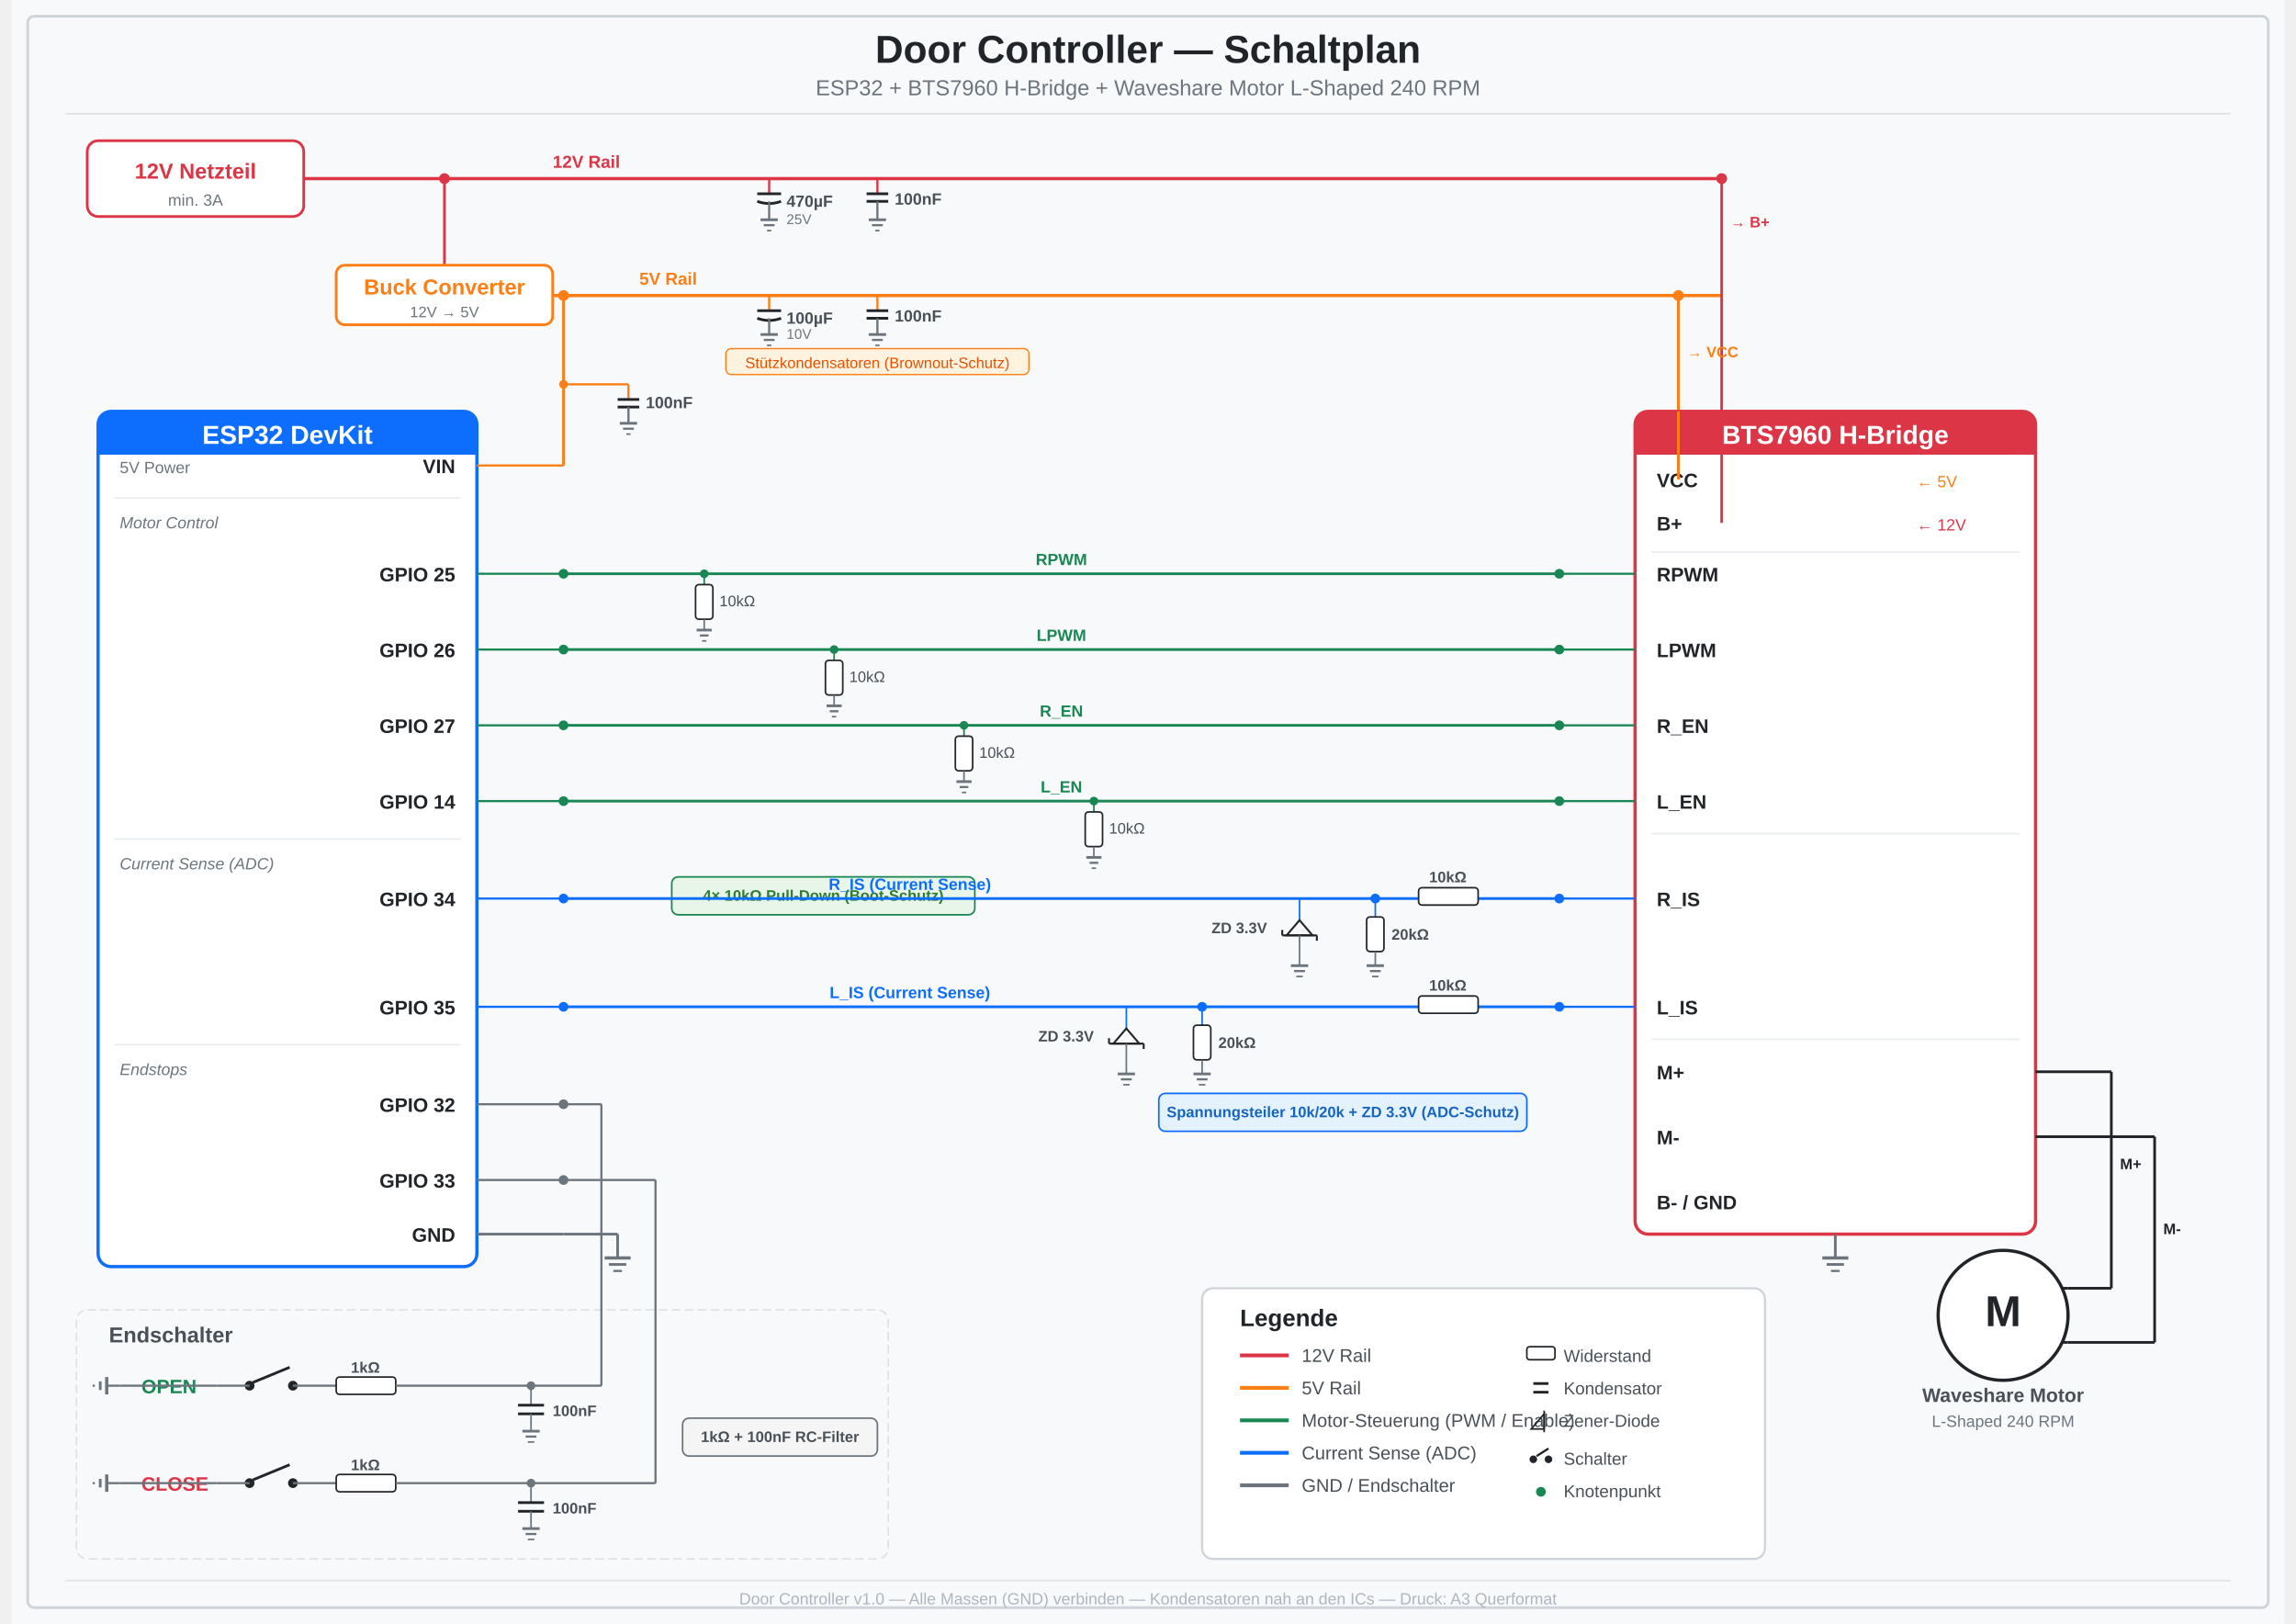
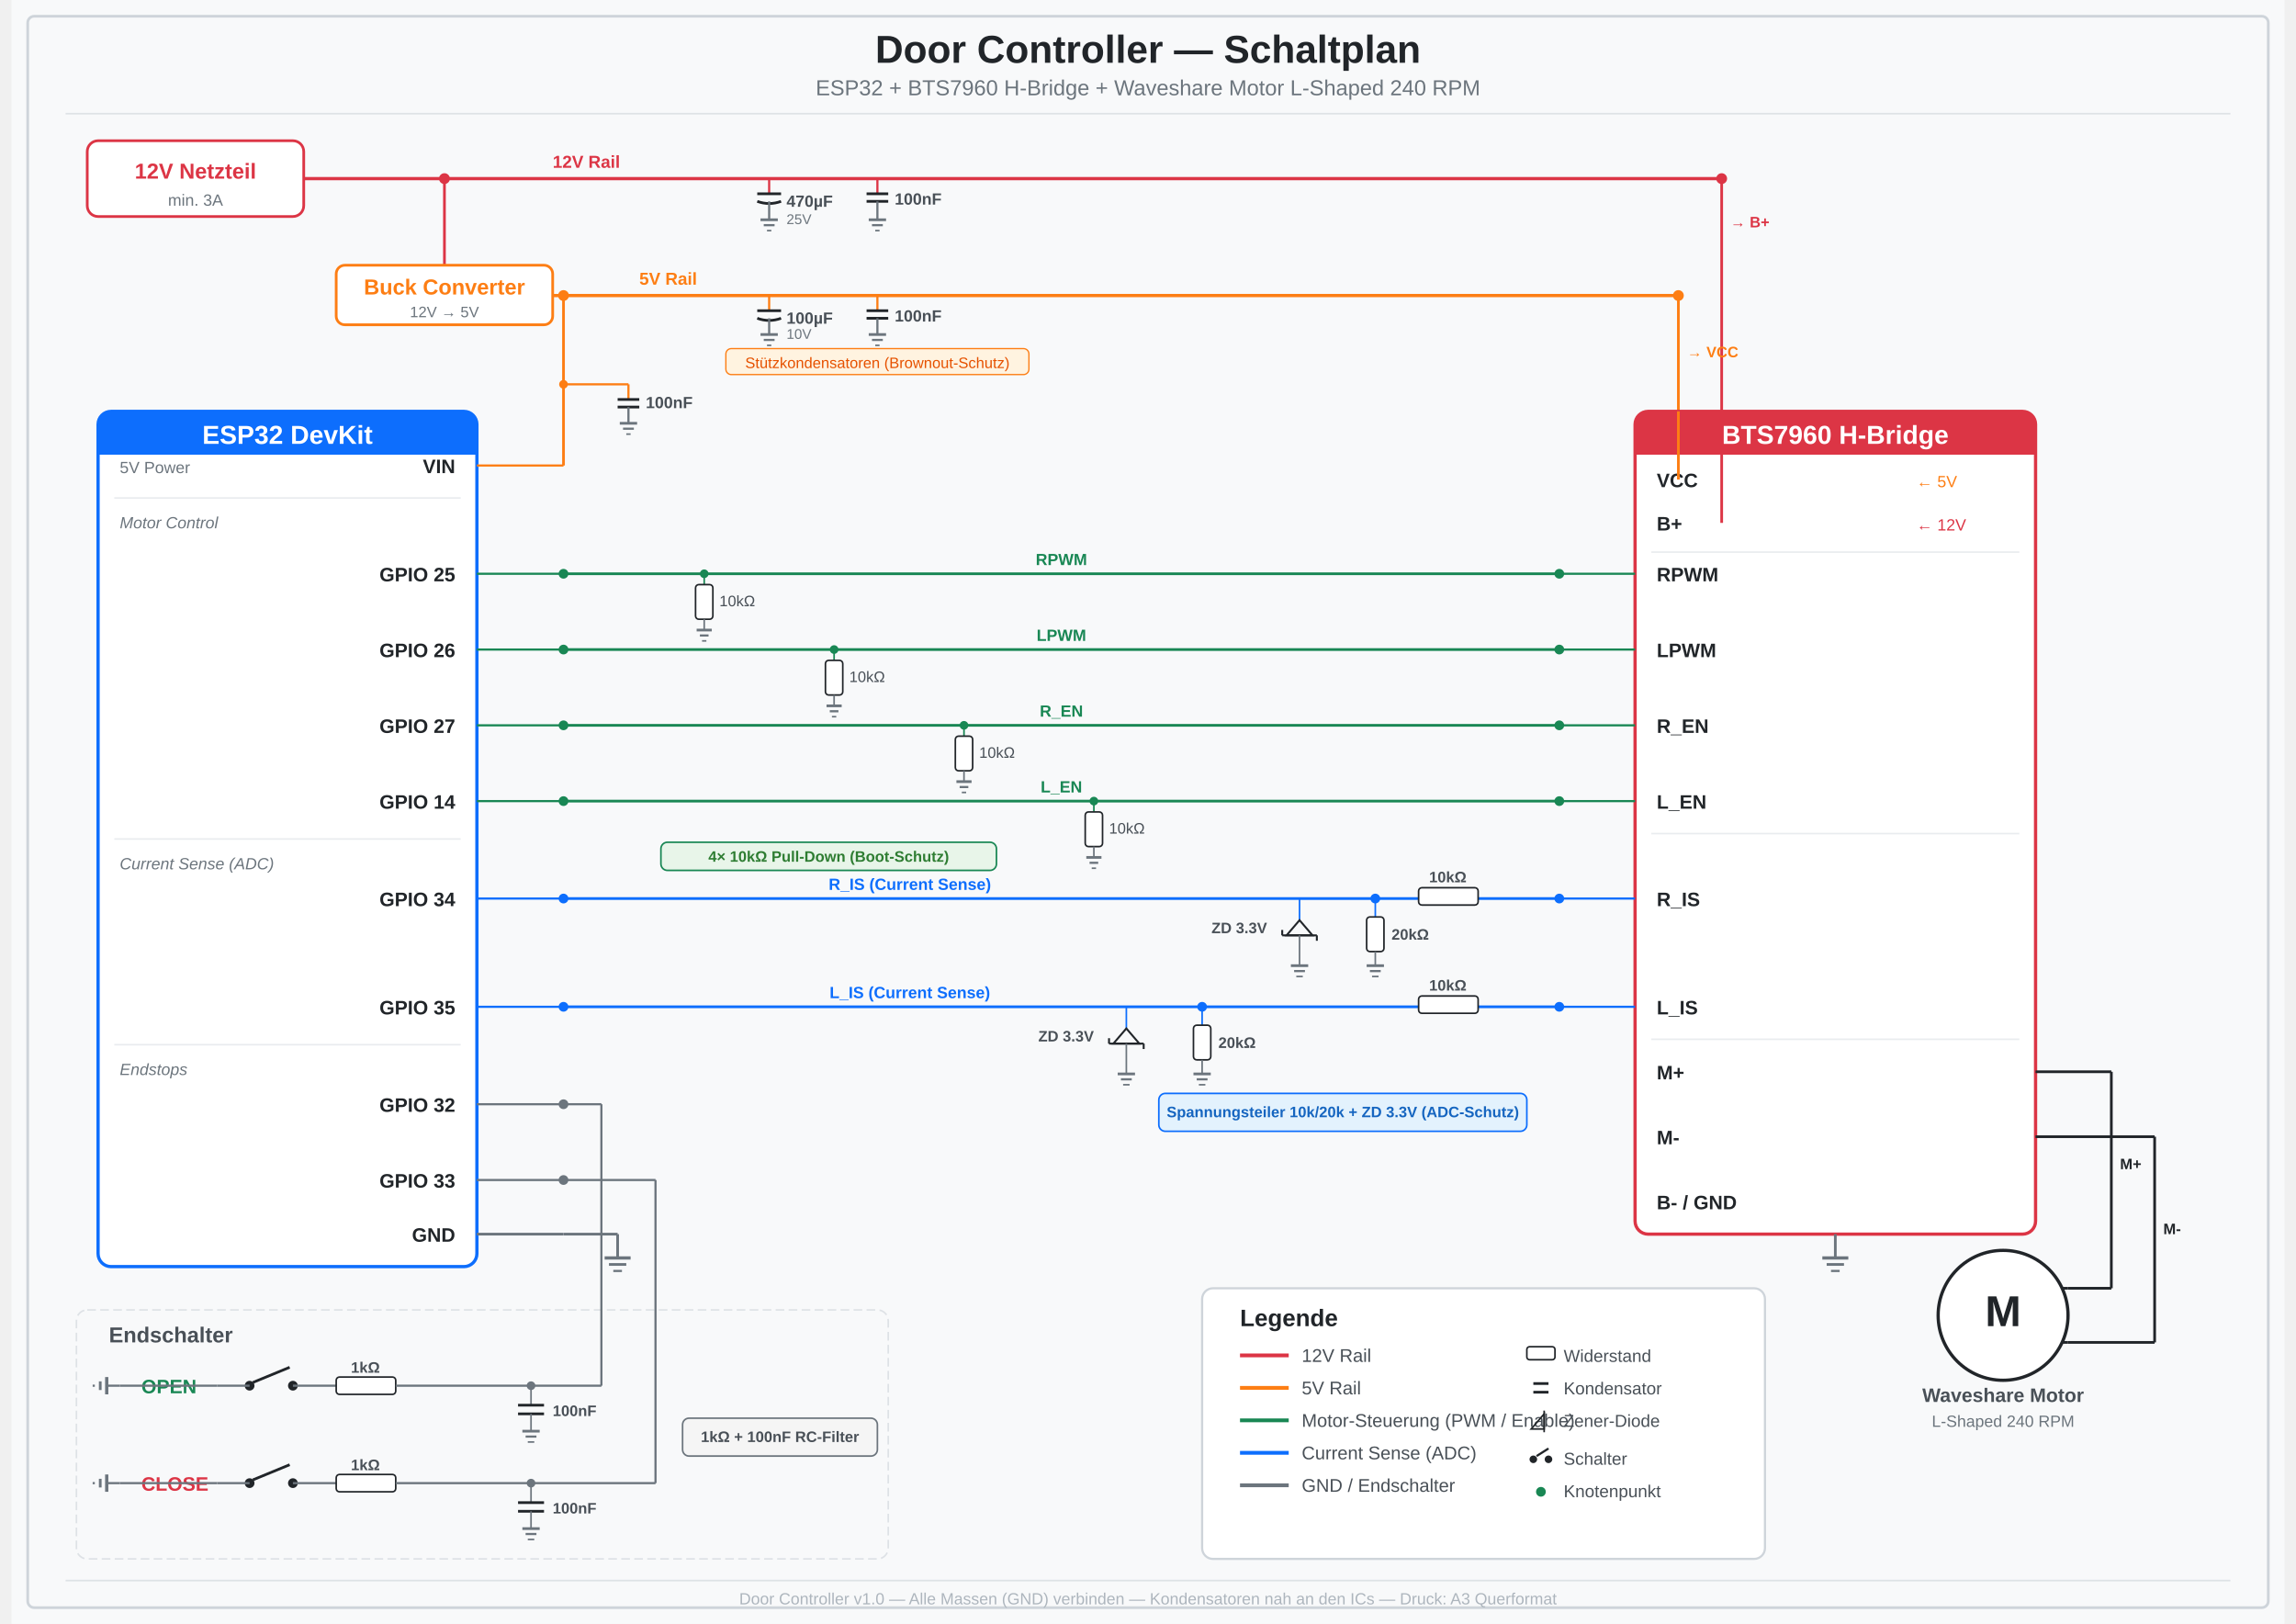
<svg xmlns="http://www.w3.org/2000/svg" viewBox="0 0 2100 1500" width="420mm" height="297mm" font-family="Segoe UI, Arial, sans-serif">
  <style>@media print { svg { width: 100%; height: auto; page-break-inside: avoid; } }</style>
  <rect width="2100" height="1500" fill="#f8f9fa" />
  <rect x="15" y="15" width="2070" height="1470" fill="none" stroke="#ced4da" stroke-width="2.5" rx="6" />
  <text x="1050" y="58" text-anchor="middle" font-size="36" font-weight="bold" fill="#212529">Door Controller — Schaltplan</text>
  <text x="1050" y="88" text-anchor="middle" font-size="20" fill="#6c757d">ESP32 + BTS7960 H-Bridge + Waveshare Motor L-Shaped 240 RPM</text>
  <line x1="50" y1="105" x2="2050" y2="105" stroke="#dee2e6" stroke-width="1.5" />
  <rect x="70" y="130" width="200" height="70" rx="10" fill="#fff" stroke="#dc3545" stroke-width="2.5" />
  <text x="170" y="165" text-anchor="middle" font-size="20" font-weight="bold" fill="#dc3545">12V Netzteil</text>
  <text x="170" y="190" text-anchor="middle" font-size="15" fill="#6c757d">min. 3A</text>
  <line x1="270" y1="165" x2="1580" y2="165" stroke="#dc3545" stroke-width="3" />
  <text x="500" y="155" font-size="16" fill="#dc3545" font-weight="bold">12V Rail</text>
  <circle cx="400" cy="165" r="5" fill="#dc3545" />
  <line x1="400" y1="165" x2="400" y2="245" stroke="#dc3545" stroke-width="2.5" />
  <rect x="300" y="245" width="200" height="55" rx="8" fill="#fff" stroke="#fd7e14" stroke-width="2.5" />
  <text x="400" y="272" text-anchor="middle" font-size="20" font-weight="bold" fill="#fd7e14">Buck Converter</text>
  <text x="400" y="293" text-anchor="middle" font-size="14" fill="#6c757d">12V → 5V</text>
-   <line x1="500" y1="273" x2="1580" y2="273" stroke="#fd7e14" stroke-width="3" />
+   <line x1="500" y1="273" x2="1540" y2="273" stroke="#fd7e14" stroke-width="3" />
  <text x="580" y="263" font-size="16" fill="#fd7e14" font-weight="bold">5V Rail</text>
  <g transform="translate(700, 165)">
    <line x1="0" y1="0" x2="0" y2="14" stroke="#dc3545" stroke-width="2" />
    <line x1="-11" y1="14" x2="11" y2="14" stroke="#212529" stroke-width="2.5" />
    <path d="M-11,21 Q0,25 11,21" fill="none" stroke="#212529" stroke-width="2.5" />
    <line x1="0" y1="21" x2="0" y2="38" stroke="#6c757d" stroke-width="2" />
    <text x="16" y="26" font-size="15" fill="#495057" font-weight="bold">470µF</text>
    <text x="16" y="42" font-size="13" fill="#6c757d">25V</text>
    <line x1="-8" y1="38" x2="8" y2="38" stroke="#6c757d" stroke-width="2.5" />
    <line x1="-5" y1="43" x2="5" y2="43" stroke="#6c757d" stroke-width="2" />
    <line x1="-2" y1="48" x2="2" y2="48" stroke="#6c757d" stroke-width="1.5" />
  </g>
  <g transform="translate(800, 165)">
    <line x1="0" y1="0" x2="0" y2="14" stroke="#dc3545" stroke-width="2" />
    <line x1="-10" y1="14" x2="10" y2="14" stroke="#212529" stroke-width="2.5" />
    <line x1="-10" y1="21" x2="10" y2="21" stroke="#212529" stroke-width="2.5" />
    <line x1="0" y1="21" x2="0" y2="38" stroke="#6c757d" stroke-width="2" />
    <text x="16" y="24" font-size="15" fill="#495057" font-weight="bold">100nF</text>
    <line x1="-8" y1="38" x2="8" y2="38" stroke="#6c757d" stroke-width="2.5" />
    <line x1="-5" y1="43" x2="5" y2="43" stroke="#6c757d" stroke-width="2" />
    <line x1="-2" y1="48" x2="2" y2="48" stroke="#6c757d" stroke-width="1.5" />
  </g>
  <g transform="translate(700, 273)">
    <line x1="0" y1="0" x2="0" y2="14" stroke="#fd7e14" stroke-width="2" />
    <line x1="-11" y1="14" x2="11" y2="14" stroke="#212529" stroke-width="2.5" />
    <path d="M-11,21 Q0,25 11,21" fill="none" stroke="#212529" stroke-width="2.5" />
    <line x1="0" y1="21" x2="0" y2="36" stroke="#6c757d" stroke-width="2" />
    <text x="16" y="26" font-size="15" fill="#495057" font-weight="bold">100µF</text>
    <text x="16" y="40" font-size="13" fill="#6c757d">10V</text>
    <line x1="-8" y1="36" x2="8" y2="36" stroke="#6c757d" stroke-width="2.5" />
    <line x1="-5" y1="41" x2="5" y2="41" stroke="#6c757d" stroke-width="2" />
    <line x1="-2" y1="46" x2="2" y2="46" stroke="#6c757d" stroke-width="1.5" />
  </g>
  <g transform="translate(800, 273)">
    <line x1="0" y1="0" x2="0" y2="14" stroke="#fd7e14" stroke-width="2" />
    <line x1="-10" y1="14" x2="10" y2="14" stroke="#212529" stroke-width="2.5" />
    <line x1="-10" y1="21" x2="10" y2="21" stroke="#212529" stroke-width="2.5" />
    <line x1="0" y1="21" x2="0" y2="36" stroke="#6c757d" stroke-width="2" />
    <text x="16" y="24" font-size="15" fill="#495057" font-weight="bold">100nF</text>
    <line x1="-8" y1="36" x2="8" y2="36" stroke="#6c757d" stroke-width="2.5" />
    <line x1="-5" y1="41" x2="5" y2="41" stroke="#6c757d" stroke-width="2" />
    <line x1="-2" y1="46" x2="2" y2="46" stroke="#6c757d" stroke-width="1.5" />
  </g>
  <rect x="660" y="322" width="280" height="24" rx="5" fill="#fff3e0" stroke="#fd7e14" stroke-width="1.2" />
  <text x="800" y="340" text-anchor="middle" font-size="14" fill="#e65100">Stützkondensatoren (Brownout-Schutz)</text>
  <circle cx="510" cy="273" r="5" fill="#fd7e14" />
  <line x1="510" y1="273" x2="510" y2="430" stroke="#fd7e14" stroke-width="2.5" />
  <circle cx="510" cy="355" r="4" fill="#fd7e14" />
  <line x1="510" y1="355" x2="570" y2="355" stroke="#fd7e14" stroke-width="2" />
  <g transform="translate(570, 355)">
    <line x1="0" y1="0" x2="0" y2="14" stroke="#fd7e14" stroke-width="2" />
    <line x1="-10" y1="14" x2="10" y2="14" stroke="#212529" stroke-width="2.5" />
    <line x1="-10" y1="21" x2="10" y2="21" stroke="#212529" stroke-width="2.5" />
    <line x1="0" y1="21" x2="0" y2="36" stroke="#6c757d" stroke-width="2" />
    <text x="16" y="22" font-size="15" fill="#495057" font-weight="bold">100nF</text>
    <line x1="-8" y1="36" x2="8" y2="36" stroke="#6c757d" stroke-width="2.5" />
    <line x1="-5" y1="41" x2="5" y2="41" stroke="#6c757d" stroke-width="2" />
    <line x1="-2" y1="46" x2="2" y2="46" stroke="#6c757d" stroke-width="1.5" />
  </g>
  <circle cx="1580" cy="165" r="5" fill="#dc3545" />
  <line x1="1580" y1="165" x2="1580" y2="380" stroke="#dc3545" stroke-width="2.5" />
  <text x="1588" y="210" font-size="14" fill="#dc3545" font-weight="bold">→ B+</text>
  <circle cx="1540" cy="273" r="5" fill="#fd7e14" />
  <line x1="1540" y1="273" x2="1540" y2="380" stroke="#fd7e14" stroke-width="2.5" />
  <text x="1548" y="330" font-size="14" fill="#fd7e14" font-weight="bold">→ VCC</text>
  <rect x="80" y="380" width="350" height="790" rx="12" fill="#fff" stroke="#0d6efd" stroke-width="3" />
  <rect x="80" y="380" width="350" height="40" rx="12" fill="#0d6efd" />
  <rect x="80" y="406" width="350" height="14" fill="#0d6efd" />
  <text x="255" y="410" text-anchor="middle" font-size="24" font-weight="bold" fill="#fff">ESP32 DevKit</text>
  <text x="410" y="437" font-size="18" fill="#212529" font-weight="bold" text-anchor="end">VIN</text>
  <text x="100" y="437" font-size="15" fill="#6c757d">5V Power</text>
  <line x1="430" y1="430" x2="510" y2="430" stroke="#fd7e14" stroke-width="2" />
  <line x1="95" y1="460" x2="415" y2="460" stroke="#e9ecef" stroke-width="1.5" />
  <text x="100" y="488" font-size="15" fill="#6c757d" font-style="italic">Motor Control</text>
  <text x="410" y="537" font-size="18" fill="#212529" font-weight="bold" text-anchor="end">GPIO 25</text>
  <line x1="430" y1="530" x2="510" y2="530" stroke="#198754" stroke-width="2" />
  <circle cx="510" cy="530" r="4.5" fill="#198754" />
  <text x="410" y="607" font-size="18" fill="#212529" font-weight="bold" text-anchor="end">GPIO 26</text>
  <line x1="430" y1="600" x2="510" y2="600" stroke="#198754" stroke-width="2" />
  <circle cx="510" cy="600" r="4.5" fill="#198754" />
  <text x="410" y="677" font-size="18" fill="#212529" font-weight="bold" text-anchor="end">GPIO 27</text>
  <line x1="430" y1="670" x2="510" y2="670" stroke="#198754" stroke-width="2" />
  <circle cx="510" cy="670" r="4.5" fill="#198754" />
  <text x="410" y="747" font-size="18" fill="#212529" font-weight="bold" text-anchor="end">GPIO 14</text>
  <line x1="430" y1="740" x2="510" y2="740" stroke="#198754" stroke-width="2" />
  <circle cx="510" cy="740" r="4.5" fill="#198754" />
  <line x1="95" y1="775" x2="415" y2="775" stroke="#e9ecef" stroke-width="1.5" />
  <text x="100" y="803" font-size="15" fill="#6c757d" font-style="italic">Current Sense (ADC)</text>
  <text x="410" y="837" font-size="18" fill="#212529" font-weight="bold" text-anchor="end">GPIO 34</text>
  <line x1="430" y1="830" x2="510" y2="830" stroke="#0d6efd" stroke-width="2" />
  <circle cx="510" cy="830" r="4.5" fill="#0d6efd" />
  <text x="410" y="937" font-size="18" fill="#212529" font-weight="bold" text-anchor="end">GPIO 35</text>
  <line x1="430" y1="930" x2="510" y2="930" stroke="#0d6efd" stroke-width="2" />
  <circle cx="510" cy="930" r="4.5" fill="#0d6efd" />
  <line x1="95" y1="965" x2="415" y2="965" stroke="#e9ecef" stroke-width="1.5" />
  <text x="100" y="993" font-size="15" fill="#6c757d" font-style="italic">Endstops</text>
  <text x="410" y="1027" font-size="18" fill="#212529" font-weight="bold" text-anchor="end">GPIO 32</text>
  <line x1="430" y1="1020" x2="510" y2="1020" stroke="#6c757d" stroke-width="2" />
  <circle cx="510" cy="1020" r="4.5" fill="#6c757d" />
  <text x="410" y="1097" font-size="18" fill="#212529" font-weight="bold" text-anchor="end">GPIO 33</text>
  <line x1="430" y1="1090" x2="510" y2="1090" stroke="#6c757d" stroke-width="2" />
  <circle cx="510" cy="1090" r="4.5" fill="#6c757d" />
  <text x="410" y="1147" font-size="18" fill="#212529" font-weight="bold" text-anchor="end">GND</text>
  <line x1="430" y1="1140" x2="510" y2="1140" stroke="#6c757d" stroke-width="2.5" />
  <line x1="510" y1="1140" x2="560" y2="1140" stroke="#6c757d" stroke-width="2.5" />
  <line x1="560" y1="1140" x2="560" y2="1162" stroke="#6c757d" stroke-width="2.5" />
  <line x1="548" y1="1162" x2="572" y2="1162" stroke="#6c757d" stroke-width="3" />
  <line x1="552" y1="1168" x2="568" y2="1168" stroke="#6c757d" stroke-width="2.5" />
  <line x1="556" y1="1174" x2="564" y2="1174" stroke="#6c757d" stroke-width="2" />
  <rect x="1500" y="380" width="370" height="760" rx="12" fill="#fff" stroke="#dc3545" stroke-width="3" />
  <rect x="1500" y="380" width="370" height="40" rx="12" fill="#dc3545" />
  <rect x="1500" y="406" width="370" height="14" fill="#dc3545" />
  <text x="1685" y="410" text-anchor="middle" font-size="24" font-weight="bold" fill="#fff">BTS7960 H-Bridge</text>
  <text x="1520" y="450" font-size="18" fill="#212529" font-weight="bold">VCC</text>
  <text x="1760" y="450" font-size="15" fill="#fd7e14">← 5V</text>
  <text x="1520" y="490" font-size="18" fill="#212529" font-weight="bold">B+</text>
  <text x="1760" y="490" font-size="15" fill="#dc3545">← 12V</text>
  <line x1="1515" y1="510" x2="1855" y2="510" stroke="#e9ecef" stroke-width="1.5" />
  <text x="1520" y="537" font-size="18" fill="#212529" font-weight="bold">RPWM</text>
  <line x1="1430" y1="530" x2="1500" y2="530" stroke="#198754" stroke-width="2" />
  <circle cx="1430" cy="530" r="4.5" fill="#198754" />
  <text x="1520" y="607" font-size="18" fill="#212529" font-weight="bold">LPWM</text>
  <line x1="1430" y1="600" x2="1500" y2="600" stroke="#198754" stroke-width="2" />
  <circle cx="1430" cy="600" r="4.5" fill="#198754" />
  <text x="1520" y="677" font-size="18" fill="#212529" font-weight="bold">R_EN</text>
  <line x1="1430" y1="670" x2="1500" y2="670" stroke="#198754" stroke-width="2" />
  <circle cx="1430" cy="670" r="4.5" fill="#198754" />
  <text x="1520" y="747" font-size="18" fill="#212529" font-weight="bold">L_EN</text>
  <line x1="1430" y1="740" x2="1500" y2="740" stroke="#198754" stroke-width="2" />
  <circle cx="1430" cy="740" r="4.5" fill="#198754" />
  <line x1="1515" y1="770" x2="1855" y2="770" stroke="#e9ecef" stroke-width="1.5" />
  <text x="1520" y="837" font-size="18" fill="#212529" font-weight="bold">R_IS</text>
  <line x1="1430" y1="830" x2="1500" y2="830" stroke="#0d6efd" stroke-width="2" />
  <circle cx="1430" cy="830" r="4.5" fill="#0d6efd" />
  <text x="1520" y="937" font-size="18" fill="#212529" font-weight="bold">L_IS</text>
  <line x1="1430" y1="930" x2="1500" y2="930" stroke="#0d6efd" stroke-width="2" />
  <circle cx="1430" cy="930" r="4.5" fill="#0d6efd" />
  <line x1="1515" y1="960" x2="1855" y2="960" stroke="#e9ecef" stroke-width="1.5" />
  <text x="1520" y="997" font-size="18" fill="#212529" font-weight="bold">M+</text>
  <text x="1520" y="1057" font-size="18" fill="#212529" font-weight="bold">M-</text>
  <text x="1520" y="1117" font-size="18" fill="#212529" font-weight="bold">B- / GND</text>
  <line x1="1685" y1="1140" x2="1685" y2="1162" stroke="#6c757d" stroke-width="2.5" />
  <line x1="1673" y1="1162" x2="1697" y2="1162" stroke="#6c757d" stroke-width="3" />
  <line x1="1677" y1="1168" x2="1693" y2="1168" stroke="#6c757d" stroke-width="2.5" />
  <line x1="1681" y1="1174" x2="1689" y2="1174" stroke="#6c757d" stroke-width="2" />
  <line x1="1540" y1="380" x2="1540" y2="443" stroke="#fd7e14" stroke-width="2.5" />
  <line x1="1580" y1="380" x2="1580" y2="483" stroke="#dc3545" stroke-width="2.5" />
  <line x1="510" y1="530" x2="1430" y2="530" stroke="#198754" stroke-width="2.5" />
  <circle cx="640" cy="530" r="4" fill="#198754" />
  <g transform="translate(640, 530)">
    <line x1="0" y1="0" x2="0" y2="10" stroke="#198754" stroke-width="1.5" />
    <rect x="-8" y="10" width="16" height="32" rx="3" fill="#fff" stroke="#212529" stroke-width="1.5" />
    <text x="14" y="30" font-size="14" fill="#495057">10kΩ</text>
    <line x1="0" y1="42" x2="0" y2="52" stroke="#6c757d" stroke-width="1.5" />
    <line x1="-7" y1="52" x2="7" y2="52" stroke="#6c757d" stroke-width="2.5" />
    <line x1="-4" y1="57" x2="4" y2="57" stroke="#6c757d" stroke-width="2" />
    <line x1="-2" y1="62" x2="2" y2="62" stroke="#6c757d" stroke-width="1.5" />
  </g>
  <text x="970" y="522" font-size="15" fill="#198754" font-weight="bold" text-anchor="middle">RPWM</text>
  <line x1="510" y1="600" x2="1430" y2="600" stroke="#198754" stroke-width="2.5" />
  <circle cx="760" cy="600" r="4" fill="#198754" />
  <g transform="translate(760, 600)">
    <line x1="0" y1="0" x2="0" y2="10" stroke="#198754" stroke-width="1.5" />
    <rect x="-8" y="10" width="16" height="32" rx="3" fill="#fff" stroke="#212529" stroke-width="1.5" />
    <text x="14" y="30" font-size="14" fill="#495057">10kΩ</text>
    <line x1="0" y1="42" x2="0" y2="52" stroke="#6c757d" stroke-width="1.5" />
    <line x1="-7" y1="52" x2="7" y2="52" stroke="#6c757d" stroke-width="2.5" />
    <line x1="-4" y1="57" x2="4" y2="57" stroke="#6c757d" stroke-width="2" />
    <line x1="-2" y1="62" x2="2" y2="62" stroke="#6c757d" stroke-width="1.5" />
  </g>
  <text x="970" y="592" font-size="15" fill="#198754" font-weight="bold" text-anchor="middle">LPWM</text>
  <line x1="510" y1="670" x2="1430" y2="670" stroke="#198754" stroke-width="2.5" />
  <circle cx="880" cy="670" r="4" fill="#198754" />
  <g transform="translate(880, 670)">
    <line x1="0" y1="0" x2="0" y2="10" stroke="#198754" stroke-width="1.5" />
    <rect x="-8" y="10" width="16" height="32" rx="3" fill="#fff" stroke="#212529" stroke-width="1.5" />
    <text x="14" y="30" font-size="14" fill="#495057">10kΩ</text>
    <line x1="0" y1="42" x2="0" y2="52" stroke="#6c757d" stroke-width="1.5" />
    <line x1="-7" y1="52" x2="7" y2="52" stroke="#6c757d" stroke-width="2.5" />
    <line x1="-4" y1="57" x2="4" y2="57" stroke="#6c757d" stroke-width="2" />
    <line x1="-2" y1="62" x2="2" y2="62" stroke="#6c757d" stroke-width="1.5" />
  </g>
  <text x="970" y="662" font-size="15" fill="#198754" font-weight="bold" text-anchor="middle">R_EN</text>
  <line x1="510" y1="740" x2="1430" y2="740" stroke="#198754" stroke-width="2.5" />
  <circle cx="1000" cy="740" r="4" fill="#198754" />
  <g transform="translate(1000, 740)">
    <line x1="0" y1="0" x2="0" y2="10" stroke="#198754" stroke-width="1.5" />
    <rect x="-8" y="10" width="16" height="32" rx="3" fill="#fff" stroke="#212529" stroke-width="1.5" />
    <text x="14" y="30" font-size="14" fill="#495057">10kΩ</text>
    <line x1="0" y1="42" x2="0" y2="52" stroke="#6c757d" stroke-width="1.5" />
    <line x1="-7" y1="52" x2="7" y2="52" stroke="#6c757d" stroke-width="2.5" />
    <line x1="-4" y1="57" x2="4" y2="57" stroke="#6c757d" stroke-width="2" />
    <line x1="-2" y1="62" x2="2" y2="62" stroke="#6c757d" stroke-width="1.5" />
  </g>
  <text x="970" y="732" font-size="15" fill="#198754" font-weight="bold" text-anchor="middle">L_EN</text>
-   <rect x="610" y="810" width="280" height="35" rx="6" fill="#e8f5e9" stroke="#198754" stroke-width="1.5" />
-   <text x="750" y="832" text-anchor="middle" font-size="14" fill="#2e7d32" font-weight="bold">4× 10kΩ Pull-Down (Boot-Schutz)</text>
+   <rect x="600" y="778" width="310" height="26" rx="6" fill="#e8f5e9" stroke="#198754" stroke-width="1.5" />
+   <text x="755" y="796" text-anchor="middle" font-size="14" fill="#2e7d32" font-weight="bold">4× 10kΩ Pull-Down (Boot-Schutz)</text>
  <line x1="510" y1="830" x2="1430" y2="830" stroke="#0d6efd" stroke-width="2.5" />
  <text x="830" y="822" font-size="15" fill="#0d6efd" font-weight="bold" text-anchor="middle">R_IS (Current Sense)</text>
  <rect x="1300" y="820" width="55" height="16" rx="3" fill="#fff" stroke="#212529" stroke-width="1.5" />
  <text x="1327" y="815" text-anchor="middle" font-size="14" fill="#495057" font-weight="bold">10kΩ</text>
  <circle cx="1260" cy="830" r="4.5" fill="#0d6efd" />
  <line x1="1260" y1="830" x2="1260" y2="847" stroke="#0d6efd" stroke-width="1.5" />
  <rect x="1252" y="847" width="16" height="32" rx="3" fill="#fff" stroke="#212529" stroke-width="1.5" />
  <text x="1275" y="868" font-size="14" fill="#495057" font-weight="bold">20kΩ</text>
  <line x1="1260" y1="879" x2="1260" y2="892" stroke="#6c757d" stroke-width="1.5" />
  <line x1="1252" y1="892" x2="1268" y2="892" stroke="#6c757d" stroke-width="2.5" />
  <line x1="1255" y1="897" x2="1265" y2="897" stroke="#6c757d" stroke-width="2" />
  <line x1="1257" y1="902" x2="1263" y2="902" stroke="#6c757d" stroke-width="1.5" />
  <line x1="1260" y1="830" x2="1190" y2="830" stroke="#0d6efd" stroke-width="1.5" />
  <line x1="1190" y1="830" x2="1190" y2="850" stroke="#0d6efd" stroke-width="1.5" />
  <polygon points="1178,864 1190,850 1202,864" fill="none" stroke="#212529" stroke-width="1.8" />
  <line x1="1174" y1="864" x2="1206" y2="864" stroke="#212529" stroke-width="1.8" />
  <line x1="1174" y1="864" x2="1174" y2="859" stroke="#212529" stroke-width="1.8" />
  <line x1="1206" y1="864" x2="1206" y2="869" stroke="#212529" stroke-width="1.8" />
  <text x="1160" y="862" font-size="14" fill="#495057" text-anchor="end" font-weight="bold">ZD 3.3V</text>
  <line x1="1190" y1="864" x2="1190" y2="892" stroke="#6c757d" stroke-width="1.5" />
  <line x1="1182" y1="892" x2="1198" y2="892" stroke="#6c757d" stroke-width="2.5" />
  <line x1="1185" y1="897" x2="1195" y2="897" stroke="#6c757d" stroke-width="2" />
  <line x1="1187" y1="902" x2="1193" y2="902" stroke="#6c757d" stroke-width="1.5" />
  <line x1="510" y1="930" x2="1430" y2="930" stroke="#0d6efd" stroke-width="2.5" />
  <text x="830" y="922" font-size="15" fill="#0d6efd" font-weight="bold" text-anchor="middle">L_IS (Current Sense)</text>
  <rect x="1300" y="920" width="55" height="16" rx="3" fill="#fff" stroke="#212529" stroke-width="1.5" />
  <text x="1327" y="915" text-anchor="middle" font-size="14" fill="#495057" font-weight="bold">10kΩ</text>
  <circle cx="1100" cy="930" r="4.5" fill="#0d6efd" />
  <line x1="1100" y1="930" x2="1100" y2="947" stroke="#0d6efd" stroke-width="1.5" />
  <rect x="1092" y="947" width="16" height="32" rx="3" fill="#fff" stroke="#212529" stroke-width="1.5" />
  <text x="1115" y="968" font-size="14" fill="#495057" font-weight="bold">20kΩ</text>
  <line x1="1100" y1="979" x2="1100" y2="992" stroke="#6c757d" stroke-width="1.5" />
  <line x1="1092" y1="992" x2="1108" y2="992" stroke="#6c757d" stroke-width="2.5" />
  <line x1="1095" y1="997" x2="1105" y2="997" stroke="#6c757d" stroke-width="2" />
  <line x1="1097" y1="1002" x2="1103" y2="1002" stroke="#6c757d" stroke-width="1.5" />
  <line x1="1100" y1="930" x2="1030" y2="930" stroke="#0d6efd" stroke-width="1.5" />
  <line x1="1030" y1="930" x2="1030" y2="950" stroke="#0d6efd" stroke-width="1.5" />
  <polygon points="1018,964 1030,950 1042,964" fill="none" stroke="#212529" stroke-width="1.8" />
  <line x1="1014" y1="964" x2="1046" y2="964" stroke="#212529" stroke-width="1.8" />
  <line x1="1014" y1="964" x2="1014" y2="959" stroke="#212529" stroke-width="1.8" />
  <line x1="1046" y1="964" x2="1046" y2="969" stroke="#212529" stroke-width="1.8" />
  <text x="1000" y="962" font-size="14" fill="#495057" text-anchor="end" font-weight="bold">ZD 3.3V</text>
  <line x1="1030" y1="964" x2="1030" y2="992" stroke="#6c757d" stroke-width="1.5" />
  <line x1="1022" y1="992" x2="1038" y2="992" stroke="#6c757d" stroke-width="2.5" />
  <line x1="1025" y1="997" x2="1035" y2="997" stroke="#6c757d" stroke-width="2" />
  <line x1="1027" y1="1002" x2="1033" y2="1002" stroke="#6c757d" stroke-width="1.5" />
  <rect x="1060" y="1010" width="340" height="35" rx="6" fill="#e3f2fd" stroke="#0d6efd" stroke-width="1.5" />
  <text x="1230" y="1032" text-anchor="middle" font-size="14" fill="#1565c0" font-weight="bold">Spannungsteiler 10k/20k + ZD 3.3V (ADC-Schutz)</text>
  <line x1="1870" y1="990" x2="1940" y2="990" stroke="#212529" stroke-width="2.5" />
  <line x1="1940" y1="990" x2="1940" y2="1190" stroke="#212529" stroke-width="2.5" />
  <line x1="1940" y1="1190" x2="1900" y2="1190" stroke="#212529" stroke-width="2.5" />
  <text x="1948" y="1080" font-size="14" fill="#212529" font-weight="bold">M+</text>
  <line x1="1870" y1="1050" x2="1980" y2="1050" stroke="#212529" stroke-width="2.5" />
  <line x1="1980" y1="1050" x2="1980" y2="1240" stroke="#212529" stroke-width="2.5" />
  <line x1="1980" y1="1240" x2="1900" y2="1240" stroke="#212529" stroke-width="2.5" />
  <text x="1988" y="1140" font-size="14" fill="#212529" font-weight="bold">M-</text>
  <circle cx="1840" cy="1215" r="60" fill="#fff" stroke="#212529" stroke-width="3" />
  <text x="1840" y="1225" text-anchor="middle" font-size="40" font-weight="bold" fill="#212529">M</text>
  <line x1="1900" y1="1190" x2="1895" y2="1190" stroke="#212529" stroke-width="2.5" />
  <line x1="1900" y1="1240" x2="1895" y2="1240" stroke="#212529" stroke-width="2.5" />
  <text x="1840" y="1295" text-anchor="middle" font-size="18" fill="#495057" font-weight="bold">Waveshare Motor</text>
  <text x="1840" y="1318" text-anchor="middle" font-size="15" fill="#6c757d">L-Shaped 240 RPM</text>
  <rect x="60" y="1210" width="750" height="230" rx="10" fill="none" stroke="#dee2e6" stroke-width="1.5" stroke-dasharray="8,4" />
  <text x="90" y="1240" font-size="20" font-weight="bold" fill="#495057">Endschalter</text>
  <line x1="510" y1="1020" x2="545" y2="1020" stroke="#6c757d" stroke-width="2" />
  <line x1="545" y1="1020" x2="545" y2="1280" stroke="#6c757d" stroke-width="2" />
  <line x1="480" y1="1280" x2="545" y2="1280" stroke="#6c757d" stroke-width="2" />
  <circle cx="480" cy="1280" r="4" fill="#6c757d" />
  <text x="120" y="1287" font-size="18" fill="#198754" font-weight="bold">OPEN</text>
  <line x1="100" y1="1280" x2="190" y2="1280" stroke="#6c757d" stroke-width="2" />
  <line x1="88" y1="1272" x2="88" y2="1288" stroke="#6c757d" stroke-width="3" />
  <line x1="82" y1="1276" x2="82" y2="1284" stroke="#6c757d" stroke-width="2.5" />
  <line x1="76" y1="1279" x2="76" y2="1281" stroke="#6c757d" stroke-width="2" />
  <line x1="88" y1="1280" x2="100" y2="1280" stroke="#6c757d" stroke-width="2" />
  <circle cx="220" cy="1280" r="4.5" fill="#212529" />
  <circle cx="260" cy="1280" r="4.5" fill="#212529" />
  <line x1="223" y1="1277" x2="257" y2="1263" stroke="#212529" stroke-width="2.5" />
  <line x1="190" y1="1280" x2="220" y2="1280" stroke="#6c757d" stroke-width="2" />
  <line x1="260" y1="1280" x2="300" y2="1280" stroke="#6c757d" stroke-width="2" />
  <rect x="300" y="1272" width="55" height="16" rx="3" fill="#fff" stroke="#212529" stroke-width="1.5" />
  <text x="327" y="1268" text-anchor="middle" font-size="14" fill="#495057" font-weight="bold">1kΩ</text>
  <line x1="355" y1="1280" x2="480" y2="1280" stroke="#6c757d" stroke-width="2" />
  <line x1="480" y1="1280" x2="480" y2="1298" stroke="#6c757d" stroke-width="1.5" />
  <line x1="468" y1="1298" x2="492" y2="1298" stroke="#212529" stroke-width="2.5" />
  <line x1="468" y1="1306" x2="492" y2="1306" stroke="#212529" stroke-width="2.5" />
  <text x="500" y="1308" font-size="14" fill="#495057" font-weight="bold">100nF</text>
  <line x1="480" y1="1306" x2="480" y2="1322" stroke="#6c757d" stroke-width="1.5" />
  <line x1="472" y1="1322" x2="488" y2="1322" stroke="#6c757d" stroke-width="2.5" />
  <line x1="475" y1="1327" x2="485" y2="1327" stroke="#6c757d" stroke-width="2" />
  <line x1="477" y1="1332" x2="483" y2="1332" stroke="#6c757d" stroke-width="1.5" />
  <line x1="510" y1="1090" x2="595" y2="1090" stroke="#6c757d" stroke-width="2" />
  <line x1="595" y1="1090" x2="595" y2="1370" stroke="#6c757d" stroke-width="2" />
  <line x1="480" y1="1370" x2="595" y2="1370" stroke="#6c757d" stroke-width="2" />
  <circle cx="480" cy="1370" r="4" fill="#6c757d" />
  <text x="120" y="1377" font-size="18" fill="#dc3545" font-weight="bold">CLOSE</text>
  <line x1="100" y1="1370" x2="190" y2="1370" stroke="#6c757d" stroke-width="2" />
  <line x1="88" y1="1362" x2="88" y2="1378" stroke="#6c757d" stroke-width="3" />
  <line x1="82" y1="1366" x2="82" y2="1374" stroke="#6c757d" stroke-width="2.5" />
  <line x1="76" y1="1369" x2="76" y2="1371" stroke="#6c757d" stroke-width="2" />
  <line x1="88" y1="1370" x2="100" y2="1370" stroke="#6c757d" stroke-width="2" />
  <circle cx="220" cy="1370" r="4.5" fill="#212529" />
  <circle cx="260" cy="1370" r="4.5" fill="#212529" />
  <line x1="223" y1="1367" x2="257" y2="1353" stroke="#212529" stroke-width="2.5" />
  <line x1="190" y1="1370" x2="220" y2="1370" stroke="#6c757d" stroke-width="2" />
  <line x1="260" y1="1370" x2="300" y2="1370" stroke="#6c757d" stroke-width="2" />
  <rect x="300" y="1362" width="55" height="16" rx="3" fill="#fff" stroke="#212529" stroke-width="1.5" />
  <text x="327" y="1358" text-anchor="middle" font-size="14" fill="#495057" font-weight="bold">1kΩ</text>
  <line x1="355" y1="1370" x2="480" y2="1370" stroke="#6c757d" stroke-width="2" />
  <line x1="480" y1="1370" x2="480" y2="1388" stroke="#6c757d" stroke-width="1.5" />
  <line x1="468" y1="1388" x2="492" y2="1388" stroke="#212529" stroke-width="2.5" />
  <line x1="468" y1="1396" x2="492" y2="1396" stroke="#212529" stroke-width="2.5" />
  <text x="500" y="1398" font-size="14" fill="#495057" font-weight="bold">100nF</text>
  <line x1="480" y1="1396" x2="480" y2="1412" stroke="#6c757d" stroke-width="1.5" />
  <line x1="472" y1="1412" x2="488" y2="1412" stroke="#6c757d" stroke-width="2.5" />
  <line x1="475" y1="1417" x2="485" y2="1417" stroke="#6c757d" stroke-width="2" />
  <line x1="477" y1="1422" x2="483" y2="1422" stroke="#6c757d" stroke-width="1.5" />
  <rect x="620" y="1310" width="180" height="35" rx="6" fill="#f5f5f5" stroke="#6c757d" stroke-width="1.5" />
  <text x="710" y="1332" text-anchor="middle" font-size="14" fill="#495057" font-weight="bold">1kΩ + 100nF RC-Filter</text>
  <rect x="1100" y="1190" width="520" height="250" rx="10" fill="#fff" stroke="#ced4da" stroke-width="2" />
  <text x="1135" y="1225" font-size="22" font-weight="bold" fill="#212529">Legende</text>
  <line x1="1135" y1="1252" x2="1180" y2="1252" stroke="#dc3545" stroke-width="3.5" />
  <text x="1192" y="1258" font-size="17" fill="#495057">12V Rail</text>
  <line x1="1135" y1="1282" x2="1180" y2="1282" stroke="#fd7e14" stroke-width="3.5" />
  <text x="1192" y="1288" font-size="17" fill="#495057">5V Rail</text>
  <line x1="1135" y1="1312" x2="1180" y2="1312" stroke="#198754" stroke-width="3.5" />
  <text x="1192" y="1318" font-size="17" fill="#495057">Motor-Steuerung (PWM / Enable)</text>
  <line x1="1135" y1="1342" x2="1180" y2="1342" stroke="#0d6efd" stroke-width="3.5" />
  <text x="1192" y="1348" font-size="17" fill="#495057">Current Sense (ADC)</text>
  <line x1="1135" y1="1372" x2="1180" y2="1372" stroke="#6c757d" stroke-width="3.5" />
  <text x="1192" y="1378" font-size="17" fill="#495057">GND / Endschalter</text>
  <rect x="1400" y="1244" width="26" height="12" rx="2.5" fill="#fff" stroke="#212529" stroke-width="1.5" />
  <text x="1434" y="1258" font-size="16" fill="#495057">Widerstand</text>
  <line x1="1406" y1="1278" x2="1420" y2="1278" stroke="#212529" stroke-width="2.5" />
  <line x1="1406" y1="1286" x2="1420" y2="1286" stroke="#212529" stroke-width="2.5" />
  <text x="1434" y="1288" font-size="16" fill="#495057">Kondensator</text>
  <polygon points="1404,1320 1416,1306 1416,1320" fill="none" stroke="#212529" stroke-width="1.5" />
  <line x1="1416" y1="1303" x2="1416" y2="1323" stroke="#212529" stroke-width="1.5" />
  <text x="1434" y="1318" font-size="16" fill="#495057">Zener-Diode</text>
  <circle cx="1406" cy="1348" r="3.5" fill="#212529" />
  <line x1="1409" y1="1345" x2="1420" y2="1338" stroke="#212529" stroke-width="2" />
  <circle cx="1420" cy="1348" r="3.5" fill="#212529" />
  <text x="1434" y="1353" font-size="16" fill="#495057">Schalter</text>
  <circle cx="1413" cy="1378" r="4.5" fill="#198754" />
  <text x="1434" y="1383" font-size="16" fill="#495057">Knotenpunkt</text>
  <line x1="50" y1="1460" x2="2050" y2="1460" stroke="#dee2e6" stroke-width="1.5" />
  <text x="1050" y="1482" text-anchor="middle" font-size="15" fill="#adb5bd">Door Controller v1.0 — Alle Massen (GND) verbinden — Kondensatoren nah an den ICs — Druck: A3 Querformat</text>
</svg>
